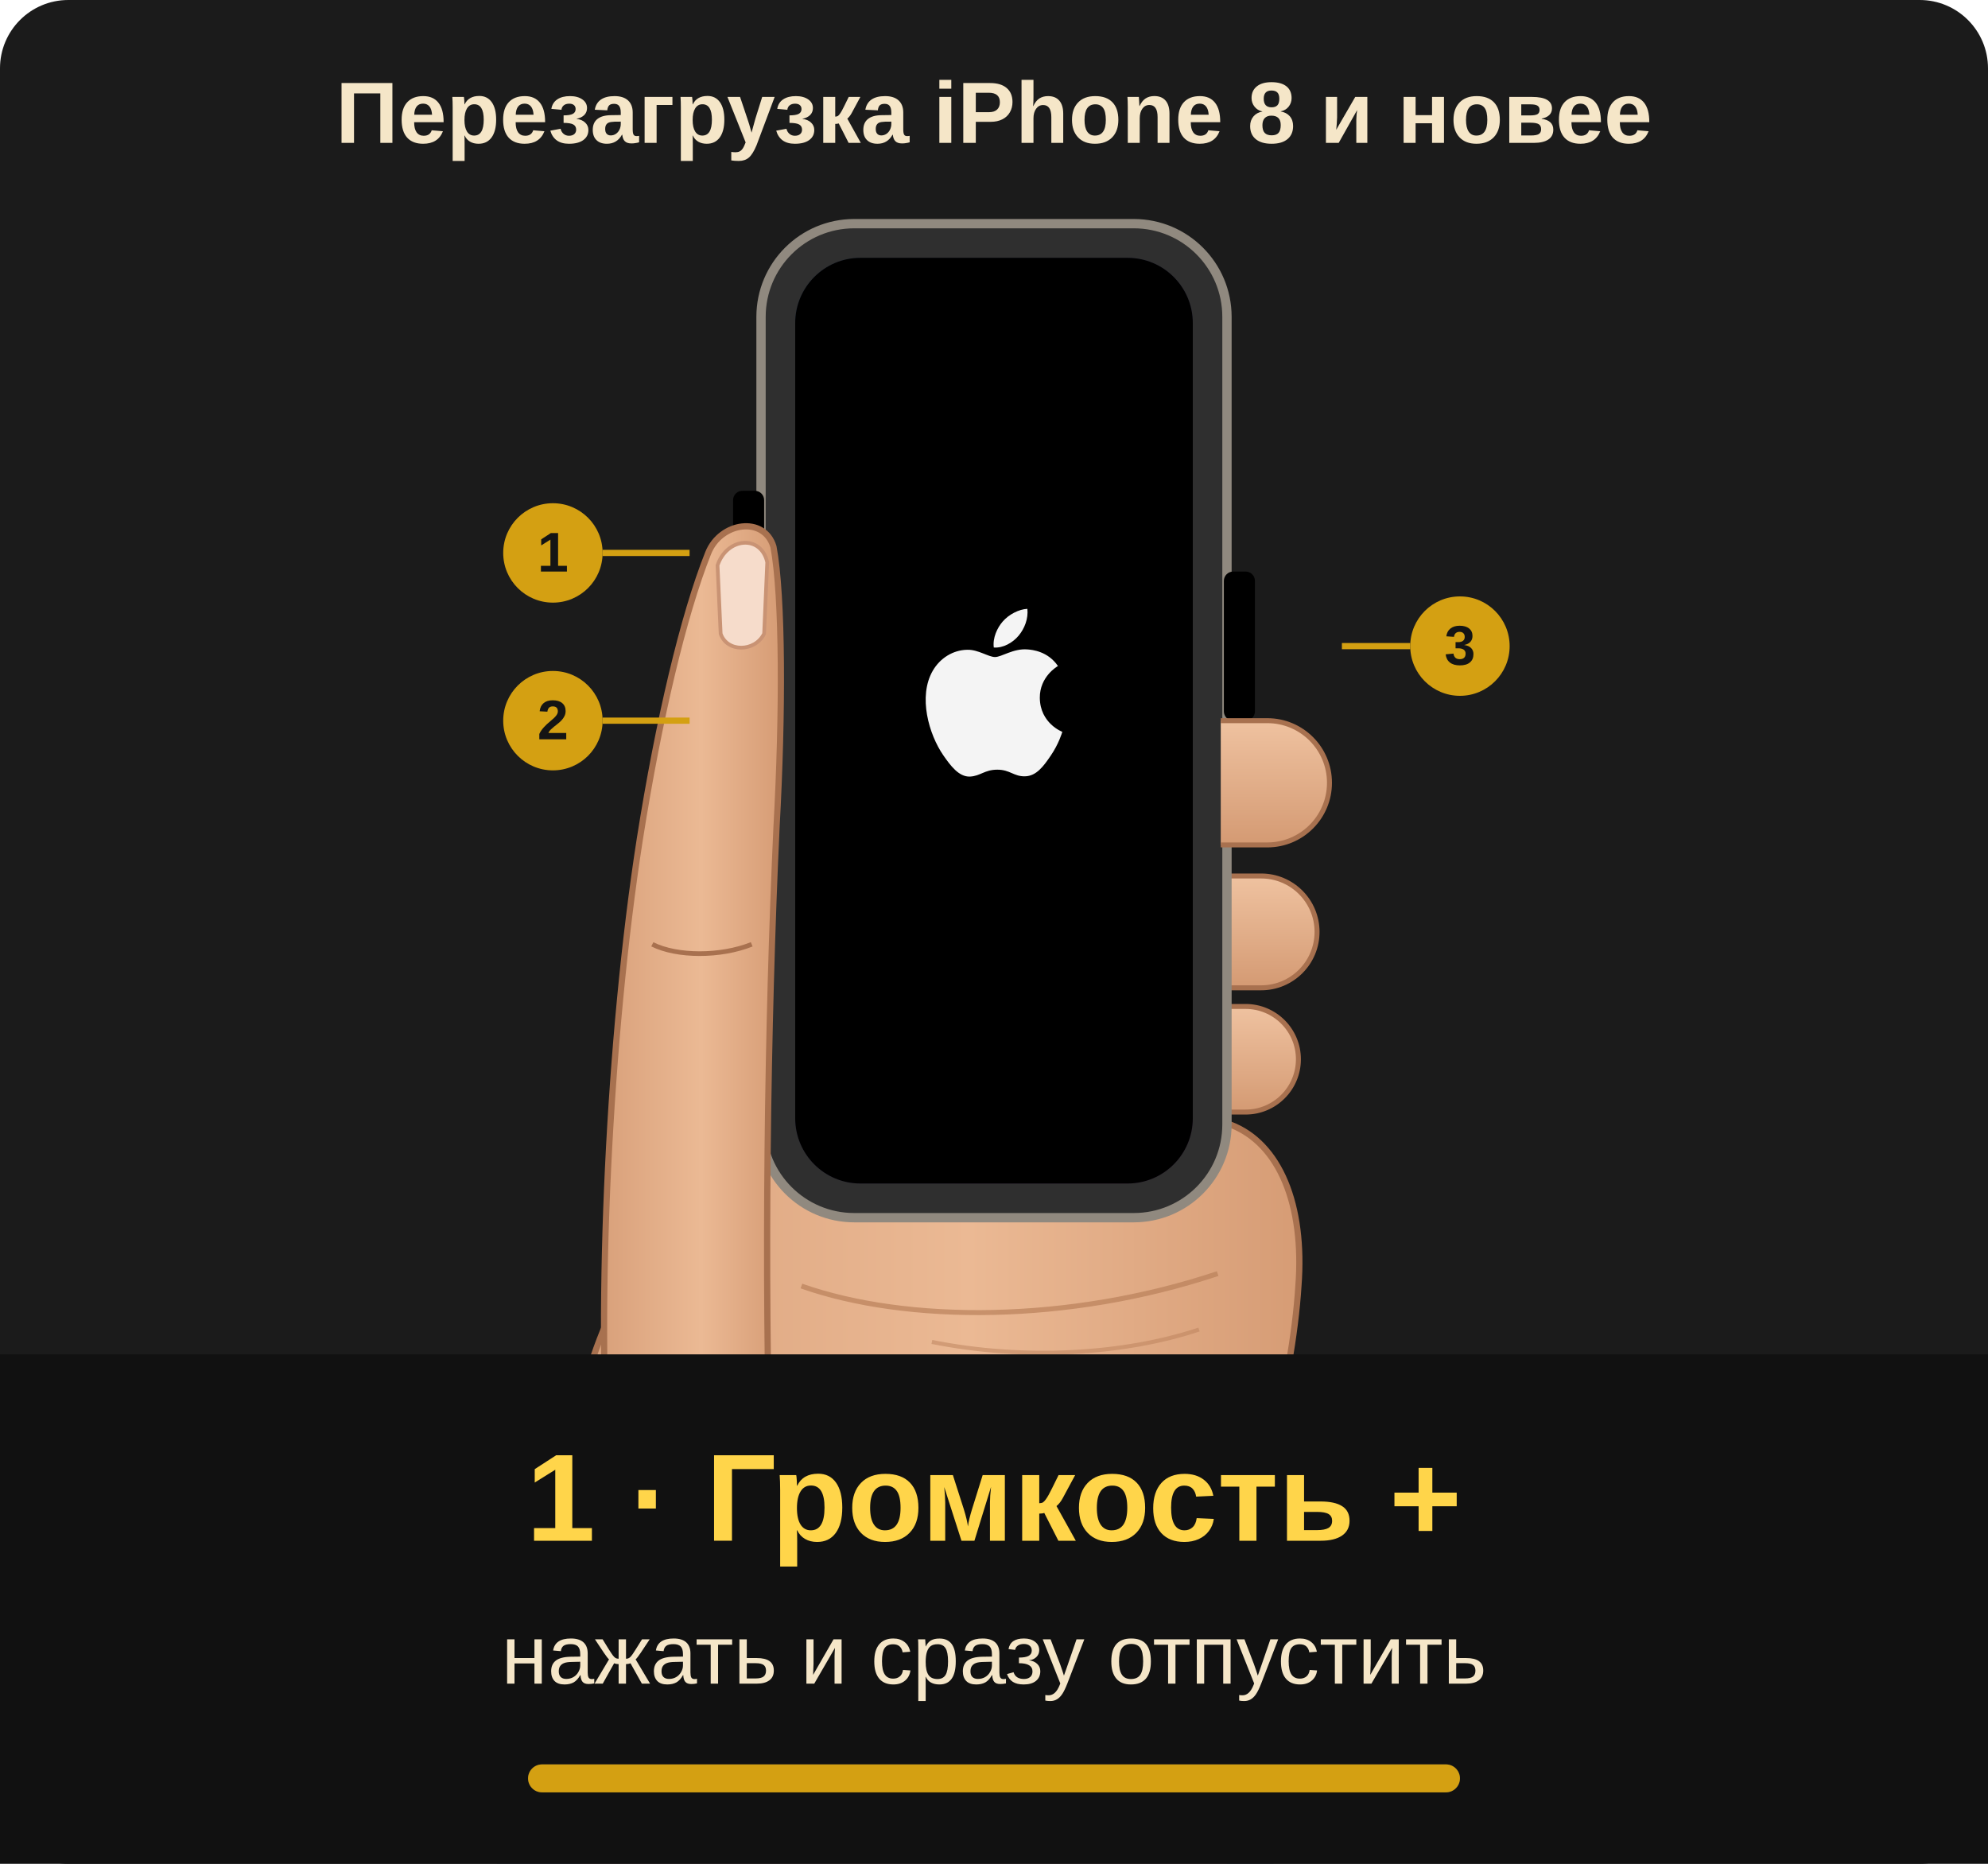
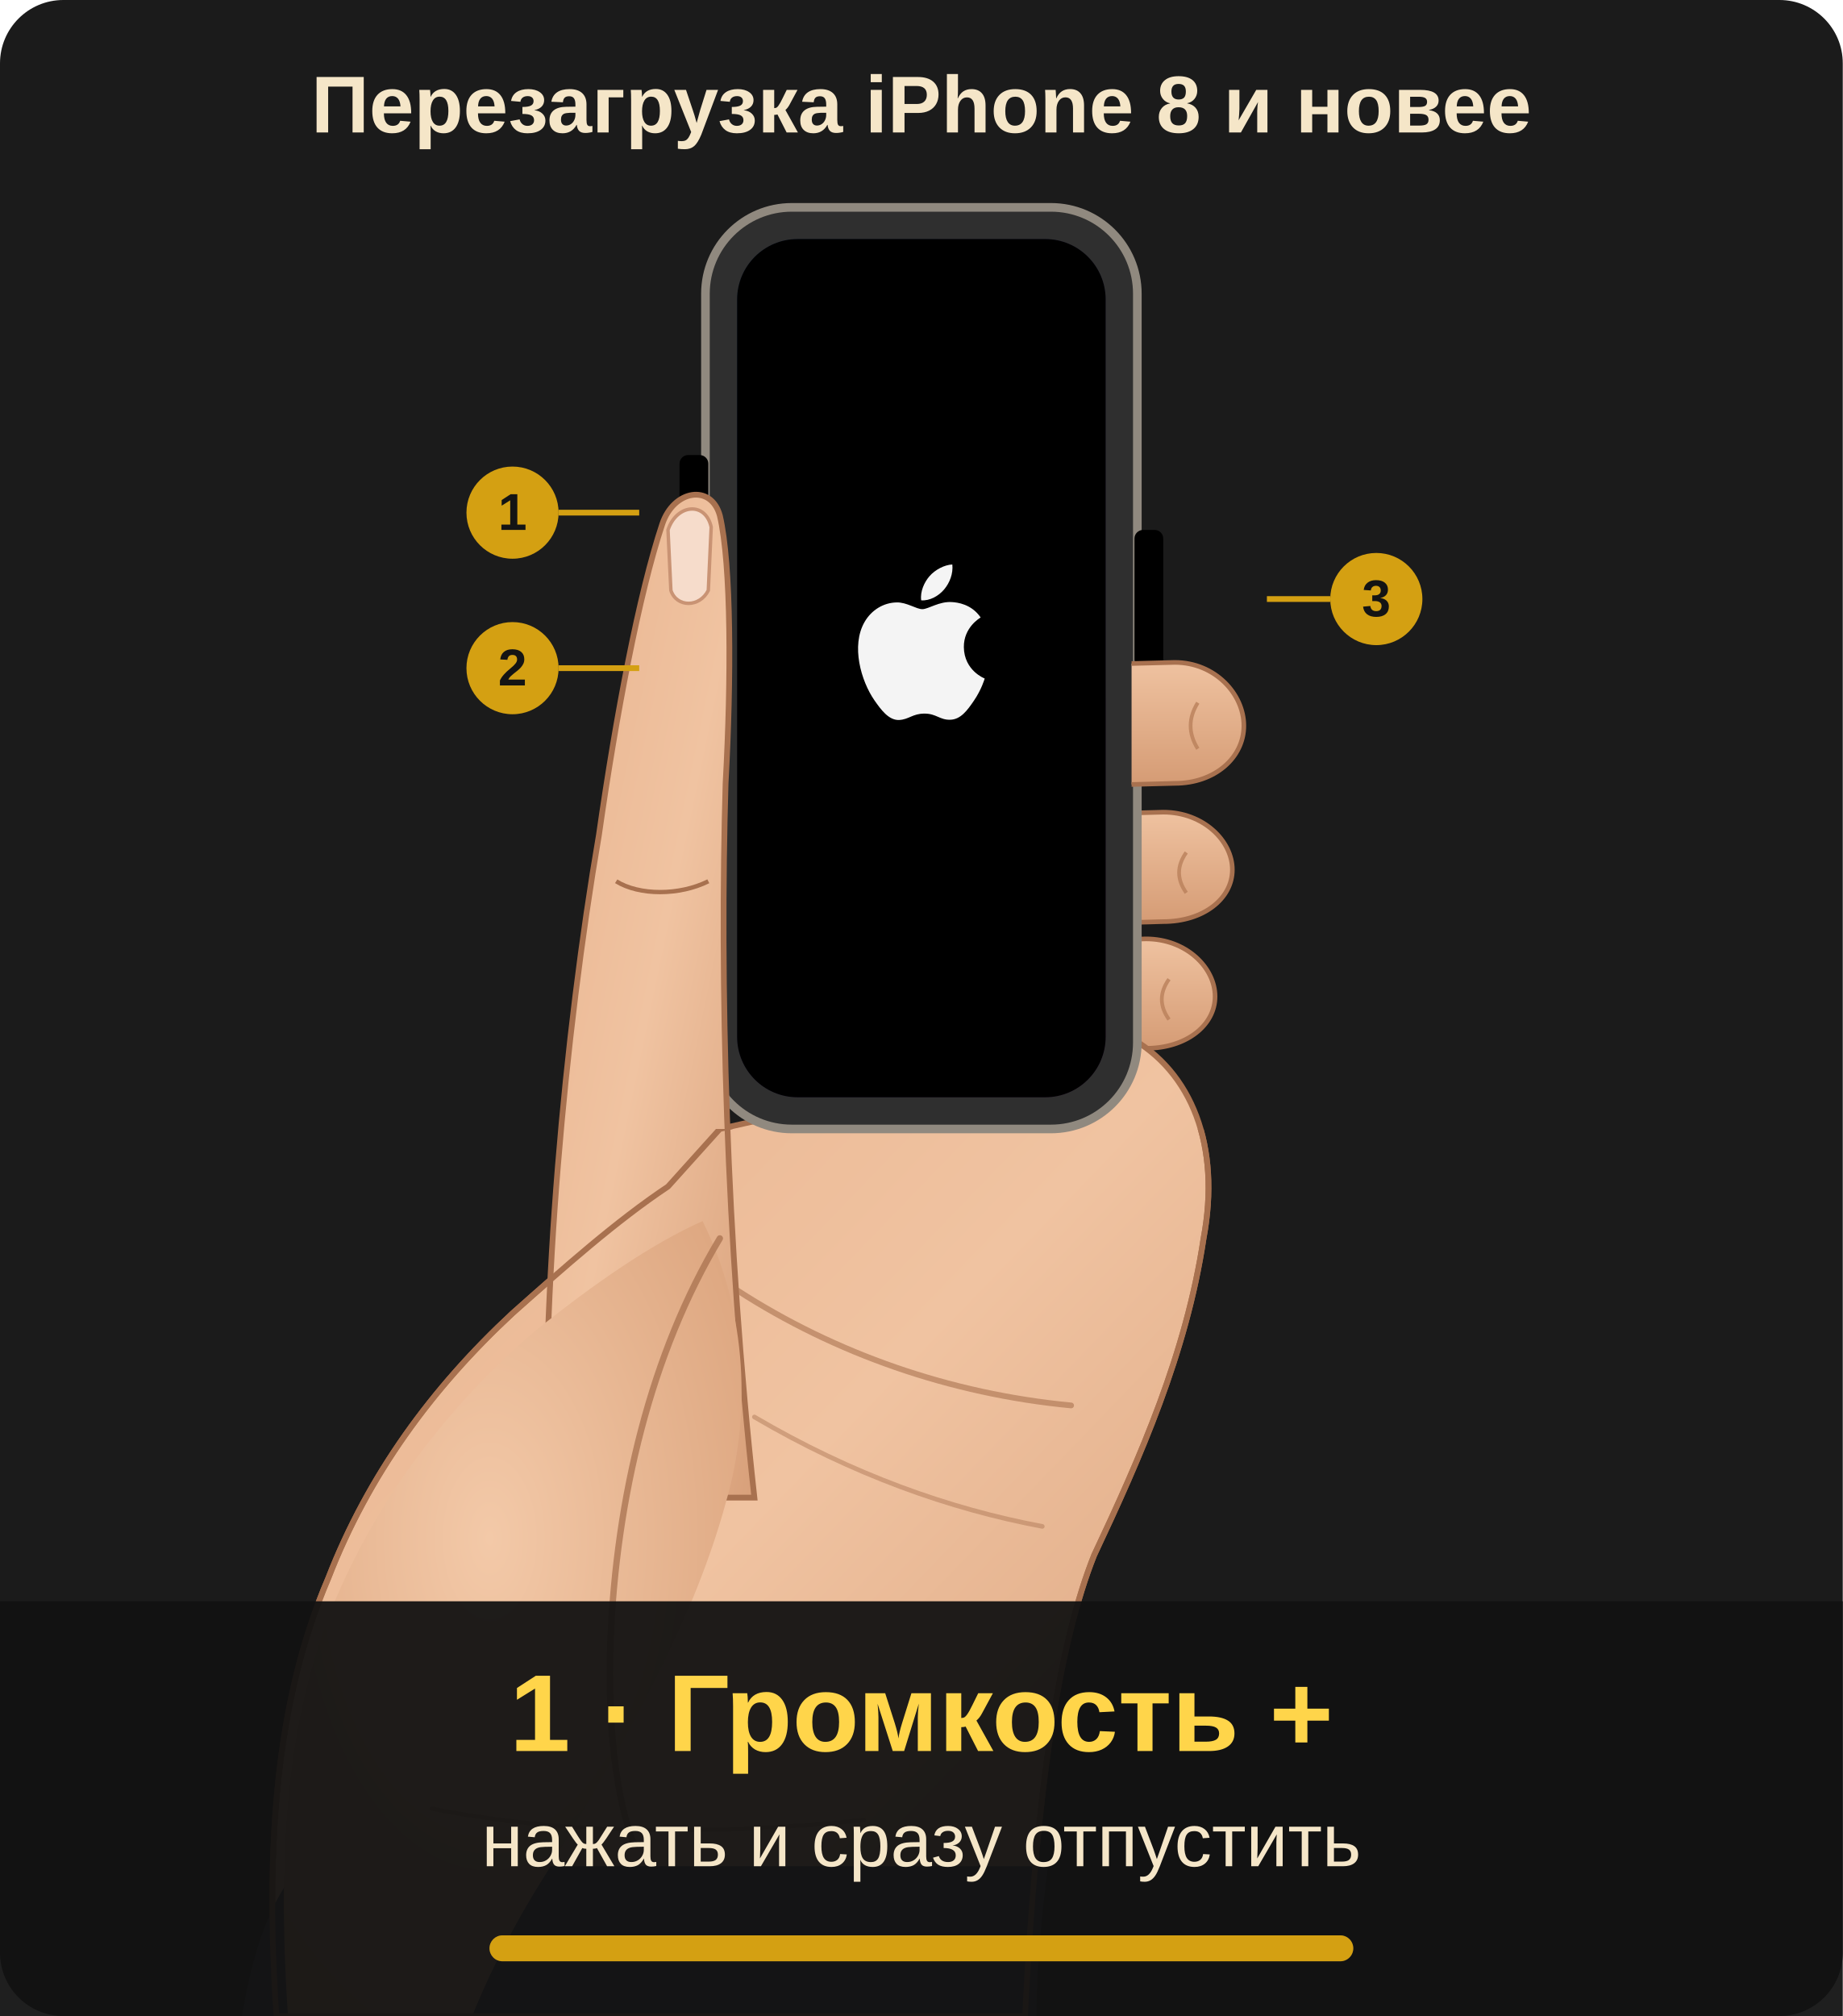
- <svg xmlns="http://www.w3.org/2000/svg" viewBox="0 0 640 600" width="640" height="600" role="img" aria-label="Анимация: рука держит iPhone — большой палец нажимает громкость вверх, затем громкость вниз, указательный держит боковую кнопку 10–20 секунд до яблока">
+ <svg xmlns="http://www.w3.org/2000/svg" viewBox="0 0 640 700" width="640" height="700" role="img" aria-label="Анимация: рука держит iPhone — большой палец нажимает громкость вверх, затем громкость вниз и уходит в сторону, указательный держит боковую кнопку 10–20 секунд до яблока">
  <style>
    text { font-family: Arial, Helvetica, sans-serif; }
    .th { animation: th 24s infinite ease-in-out; }
    .ix { animation: ix 24s infinite ease-in-out; }
    .v1 { animation: v1 24s infinite; } .v2 { animation: v2 24s infinite; } .sb { animation: sb 24s infinite; }
    .sbg { animation: sbg 24s infinite; }
-     @keyframes sbg { 0%, 18.7%, 81.3%, 100% { opacity: 0; } 18.75%, 81.25% { opacity: 0.45; } }
    .bar { animation: bar 24s infinite linear; transform-box: fill-box; transform-origin: left center; }
    .off { animation: off 24s infinite; } .logo { animation: logo 24s infinite; }
    .s1 { animation: s1 24s infinite; } .s2 { animation: s2 24s infinite; }
    .s3 { animation: s3 24s infinite; } .s4 { animation: s4 24s infinite; }
    .c { opacity: 0; animation: c 24s infinite; }
-     /* большой палец: жмёт «громкость +», скользит к «громкость −», жмёт; к концу цикла возвращается */
    @keyframes th {
      0%, 5.2% { transform: translate(0, 0); } 5.8%, 7.1% { transform: translate(4px, 0); } 7.5%, 9.2% { transform: translate(0, 0); }
      10.8% { transform: translate(0, 54px); } 11.25%, 12.5% { transform: translate(4px, 54px); } 12.9% { transform: translate(0, 54px); }
-       /* отпустил «громкость −» — палец уходит вниз и в сторону, чтобы не казалось, что он всё ещё держит кнопку
-          (владелец 26.10.203); возвращается к «громкость +» только перед новым кругом */
-       15.5%, 95% { transform: translate(-30px, 125px) rotate(-4deg); }
+       /* отпустил «громкость −» — палец уходит вниз и в сторону, чтобы не казалось, что он ещё держит кнопку */
+       15.5%, 95% { transform: translate(-34px, 120px) rotate(-5deg); }
      100% { transform: translate(0, 0); }
    }
-     /* указательный: держит боковую 15 с */
-     /* указательный: до шага 3 лежит НИЖЕ боковой кнопки (раньше всю анимацию лежал поперёк и «резал её пополам» —
-        замечание владельца 26.10), на шаге 3 поднимается на кнопку, жмёт и держит, потом опускается */
+     /* указательный: до шага 3 ниже боковой кнопки, на шаге 3 поднимается, жмёт и держит, потом опускается */
    @keyframes ix {
      0%, 15.5% { transform: translate(0, 0); } 18.3% { transform: translate(0, -44px); }
      18.75%, 81.25% { transform: translate(-5px, -44px); } 82.5% { transform: translate(0, -44px); } 86%, 100% { transform: translate(0, 0); }
    }
    @keyframes v1 { 0%, 5.7%, 7.2%, 100% { fill: #d4a012; } 5.8%, 7.1% { fill: #ffe27a; } }
    @keyframes v2 { 0%, 11.2%, 12.6%, 100% { fill: #d4a012; } 11.25%, 12.5% { fill: #ffe27a; } }
    @keyframes sb { 0%, 18.7%, 81.3%, 100% { fill: #d4a012; } 18.75%, 81.25% { fill: #ffe27a; } }
+     @keyframes sbg { 0%, 18.7%, 81.3%, 100% { opacity: 0; } 18.75%, 81.25% { opacity: 0.45; } }
    @keyframes bar { 0%, 18.75% { transform: scaleX(0); } 81.25%, 100% { transform: scaleX(1); } }
    @keyframes off { 0%, 26.5% { opacity: 0; } 28%, 99.5% { opacity: 1; } 100% { opacity: 0; } }
    @keyframes logo { 0%, 78.5% { opacity: 0; } 80%, 99.5% { opacity: 1; } 100% { opacity: 0; } }
    @keyframes s1 { 0%, 8.4% { opacity: 1; } 9%, 100% { opacity: 0; } }
    @keyframes s2 { 0%, 8.4% { opacity: 0; } 9%, 15.9% { opacity: 1; } 16.4%, 100% { opacity: 0; } }
    @keyframes s3 { 0%, 15.9% { opacity: 0; } 16.4%, 78.8% { opacity: 1; } 79.4%, 100% { opacity: 0; } }
    @keyframes s4 { 0%, 78.8% { opacity: 0; } 79.4%, 99.5% { opacity: 1; } 100% { opacity: 0; } }
    @keyframes c { 0%, 4.1% { opacity: 1; } 4.17%, 100% { opacity: 0; } }
    @media (prefers-reduced-motion: reduce) {
-       .th, .ix, .v1, .v2, .sb, .bar, .off, .logo, .s1, .s2, .s3, .s4, .c { animation: none; }
+       .th, .ix, .v1, .v2, .sb, .sbg, .bar, .off, .logo, .s1, .s2, .s3, .s4, .c { animation: none; }
      .s2, .s3, .s4, .off, .logo { opacity: 0; }
    }
  </style>
  <defs>
-     <linearGradient id="skin" x1="0" y1="0" x2="1" y2="0">
-       <stop offset="0" stop-color="#d9a17b" />
-       <stop offset="0.55" stop-color="#ebb994" />
-       <stop offset="1" stop-color="#d69c75" />
+     <linearGradient id="skin" x1="0" y1="0" x2="1" y2="1">
+       <stop offset="0" stop-color="#e8b38e" />
+       <stop offset="0.5" stop-color="#f0c3a1" />
+       <stop offset="1" stop-color="#d8a07a" />
    </linearGradient>
    <linearGradient id="skinV" x1="0" y1="0" x2="0" y2="1">
      <stop offset="0" stop-color="#efc2a0" />
      <stop offset="1" stop-color="#d49a73" />
    </linearGradient>
+     <radialGradient id="thenar" cx="0.45" cy="0.4" r="0.7">
+       <stop offset="0" stop-color="#f3c9a8" />
+       <stop offset="1" stop-color="#dba37c" />
+     </radialGradient>
    <linearGradient id="wall" x1="0" y1="0" x2="1" y2="1">
      <stop offset="0" stop-color="#22324a" />
      <stop offset="1" stop-color="#3a2340" />
    </linearGradient>
+     <path id="palm" d="M96 700 C92 640 96 590 114 548 C128 512 150 482 178 456 C196 440 214 424 232 412              L250 392 L392 360 C414 372 424 398 418 430 C412 470 396 506 380 540 C368 570 360 620 356 700 Z" />
+     <path id="mound" d="M100 700 C96 640 100 592 118 552 C134 516 158 486 186 462 C206 446 226 432 244 424              C258 452 262 488 252 522 C240 566 214 610 190 650 C176 672 168 690 164 700 Z" />
+     <clipPath id="leftOfPhone">
+       <rect x="0" y="0" width="245" height="700" />
+       <rect x="245" y="392" width="200" height="308" />
+     </clipPath>
+     <clipPath id="rightOfPhone">
+       <rect x="393" y="150" width="140" height="300" />
+     </clipPath>
  </defs>
-   <rect width="640" height="600" rx="22" fill="#1b1b1b" />
+   <rect width="640" height="700" rx="22" fill="#1b1b1b" />
  <text x="320" y="46" text-anchor="middle" fill="#f5e6c8" font-size="28" font-weight="700">Перезагрузка iPhone 8 и новее</text>
-   <g stroke="#a8714f" stroke-width="1.6">
-     <rect x="300" y="282" width="124" height="36" rx="18" fill="url(#skinV)" />
-     <rect x="300" y="324" width="118" height="34" rx="17" fill="url(#skinV)" />
-     <rect x="300" y="362" width="106" height="28" rx="14" fill="url(#skinV)" />
+   <g stroke="#a8714f" stroke-width="1.6" fill="url(#skinV)">
+     <path d="M330 284 L404 282 C418 282 428 292 428 302 C428 312 418 320 404 320 L330 322 Z" />
+     <path d="M330 328 L398 326 C412 326 422 336 422 346 C422 356 412 364 398 364 L330 366 Z" />
+     <path d="M340 372 L384 370 C402 370 414 384 412 398 C410 412 398 420 384 418 L340 414 Z" />
  </g>
-   <path d="M188 600 C184 548 176 486 190 440 C200 408 220 382 246 366 L396 362 C412 368 420 388 418 414 C416 446 404 486 398 524 L394 600 Z" fill="url(#skin)" stroke="#a8714f" stroke-width="2" />
-   <path d="M258 414 C292 426 344 426 392 410" stroke="#b9805a" stroke-width="1.6" fill="none" opacity="0.7" />
-   <path d="M300 432 C330 438 362 436 386 428" stroke="#b9805a" stroke-width="1.3" fill="none" opacity="0.5" />
-   <path d="M160 600 C166 566 176 540 190 524 L400 524 C408 548 410 574 410 600 Z" fill="#3c4250" />
+   <path d="M412 296 q-5 7 0 14 M406 340 q-5 7 0 14" stroke="#b9805a" stroke-width="1.3" fill="none" opacity="0.8" />
+   <use href="#palm" fill="url(#skin)" stroke="#a8714f" stroke-width="2" />
+   <path d="M84 700 C88 676 94 660 104 648 L364 648 C362 664 360 682 360 700 Z" fill="#3c4250" />
  <rect x="245" y="72" width="150" height="320" rx="30" fill="#2f2f2f" stroke="#90897f" stroke-width="3" />
  <rect x="256" y="83" width="128" height="298" rx="21" fill="url(#wall)" />
  <rect x="298" y="91" width="44" height="12" rx="6" fill="#141414" />
  <text x="320" y="160" text-anchor="middle" fill="#dfe6f1" font-size="34" font-weight="300">9:41</text>
  <text x="320" y="246" text-anchor="middle" fill="#b9c4d6" font-size="15">экран завис</text>
  <rect class="off" x="256" y="83" width="128" height="298" rx="21" fill="#000" />
  <g class="logo" transform="translate(293 196) scale(2.25)">
    <path fill="#f4f4f4" d="M12.152 6.896c-.948 0-2.415-1.078-3.96-1.04-2.04.027-3.91 1.183-4.961 3.014-2.117 3.675-.546 9.103 1.519 12.09 1.013 1.454 2.208 3.09 3.792 3.039 1.52-.065 2.09-.987 3.935-.987 1.831 0 2.35.987 3.96.948 1.637-.026 2.676-1.48 3.676-2.948 1.156-1.688 1.636-3.325 1.662-3.415-.039-.013-3.182-1.221-3.22-4.857-.026-3.04 2.48-4.494 2.597-4.559-1.429-2.09-3.623-2.324-4.39-2.376-2-.156-3.675 1.09-4.61 1.09zM15.53 3.83c.843-1.012 1.4-2.427 1.245-3.83-1.207.052-2.662.805-3.532 1.818-.78.896-1.454 2.338-1.273 3.714 1.338.104 2.715-.688 3.559-1.701" />
  </g>
  <rect class="v1" x="236" y="158" width="10" height="40" rx="3" />
  <rect class="v2" x="236" y="212" width="10" height="40" rx="3" />
  <rect class="sbg" x="391" y="181" width="16" height="54" rx="6" fill="#ffd54a" opacity="0" />
  <rect class="sb" x="394" y="184" width="10" height="48" rx="3" />
-   <clipPath id="rightOfPhone">
-     <rect x="393" y="150" width="120" height="140" />
-   </clipPath>
  <g clip-path="url(#rightOfPhone)">
    <g class="ix">
-       <rect x="300" y="232" width="128" height="40" rx="20" fill="url(#skinV)" stroke="#a8714f" stroke-width="1.6" />
+       <path d="M330 232 L408 230 C422 230 432 241 432 252 C432 263 422 272 408 272 L330 274 Z" fill="url(#skinV)" stroke="#a8714f" stroke-width="1.6" />
+       <path d="M416 244 q-5 8 0 16" stroke="#b9805a" stroke-width="1.3" fill="none" opacity="0.8" />
    </g>
  </g>
  <g class="th">
-     <path d="M196 476 C192 420 196 334 206 270 C212 232 220 198 228 178 C232 168 246 166 249 176 C252 192 252 230 250 266 C247 330 246 410 248 476 Z" fill="url(#skin)" stroke="#a8714f" stroke-width="2" />
-     <path d="M231 182 C234 173 245 172 247 181 L246 204 C243 210 234 210 232 204 Z" fill="#f6dccb" stroke="#c99374" stroke-width="1.2" />
-     <path d="M210 304 C218 308 232 308 242 304" stroke="#a8714f" stroke-width="1.5" fill="none" />
+     <path d="M190 520 C188 450 196 360 208 290 C214 248 222 206 230 182 C234 170 247 168 250 179 C254 196 254 236 252 272 C250 340 252 430 262 520 Z" fill="url(#skin)" stroke="#a8714f" stroke-width="2" />
+     <path d="M232 184 C235 175 245 174 247 183 L246 205 C243 211 235 211 233 205 Z" fill="#f6dccb" stroke="#c99374" stroke-width="1.2" />
+     <path d="M214 306 C222 311 236 311 246 306" stroke="#a8714f" stroke-width="1.5" fill="none" />
+   </g>
+   <g clip-path="url(#leftOfPhone)">
+     <use href="#mound" fill="url(#thenar)" />
+   </g>
+   <use href="#palm" fill="none" stroke="#a8714f" stroke-width="2" clip-path="url(#leftOfPhone)" />
+   <g fill="none" stroke="#a8714f" stroke-linecap="round">
+     <path d="M250 430 C226 470 214 520 212 570 C211 600 214 624 220 640" stroke-width="2.2" opacity="0.75" />
+     <path d="M256 448 C290 470 330 484 372 488" stroke-width="2" opacity="0.6" />
+     <path d="M262 492 C296 512 330 524 362 530" stroke-width="1.6" opacity="0.45" />
+     <path d="M150 628 C190 636 240 638 300 632" stroke-width="1.4" opacity="0.4" />
  </g>
  <circle cx="178" cy="178" r="16" fill="#d4a012" />
  <text x="178" y="184" text-anchor="middle" fill="#141414" font-size="18" font-weight="700">1</text>
  <line x1="194" y1="178" x2="222" y2="178" stroke="#d4a012" stroke-width="2" />
  <circle cx="178" cy="232" r="16" fill="#d4a012" />
  <text x="178" y="238" text-anchor="middle" fill="#141414" font-size="18" font-weight="700">2</text>
  <line x1="194" y1="232" x2="222" y2="232" stroke="#d4a012" stroke-width="2" />
-   <circle cx="470" cy="208" r="16" fill="#d4a012" />
-   <text x="470" y="214" text-anchor="middle" fill="#141414" font-size="18" font-weight="700">3</text>
-   <line x1="432" y1="208" x2="454" y2="208" stroke="#d4a012" stroke-width="2" />
+   <circle cx="478" cy="208" r="16" fill="#d4a012" />
+   <text x="478" y="214" text-anchor="middle" fill="#141414" font-size="18" font-weight="700">3</text>
+   <line x1="440" y1="208" x2="462" y2="208" stroke="#d4a012" stroke-width="2" />
  <g font-size="34" font-weight="700" fill="#ffd54a" text-anchor="middle">
-     <text class="c" x="540" y="262" style="animation-delay:4.5s">1 с</text>
-     <text class="c" x="540" y="262" style="animation-delay:5.5s">2 с</text>
-     <text class="c" x="540" y="262" style="animation-delay:6.5s">3 с</text>
-     <text class="c" x="540" y="262" style="animation-delay:7.5s">4 с</text>
-     <text class="c" x="540" y="262" style="animation-delay:8.5s">5 с</text>
-     <text class="c" x="540" y="262" style="animation-delay:9.5s">6 с</text>
-     <text class="c" x="540" y="262" style="animation-delay:10.5s">7 с</text>
-     <text class="c" x="540" y="262" style="animation-delay:11.5s">8 с</text>
-     <text class="c" x="540" y="262" style="animation-delay:12.5s">9 с</text>
-     <text class="c" x="540" y="262" style="animation-delay:13.5s">10 с</text>
-     <text class="c" x="540" y="262" style="animation-delay:14.5s">11 с</text>
-     <text class="c" x="540" y="262" style="animation-delay:15.5s">12 с</text>
-     <text class="c" x="540" y="262" style="animation-delay:16.5s">13 с</text>
-     <text class="c" x="540" y="262" style="animation-delay:17.5s">14 с</text>
-     <text class="c" x="540" y="262" style="animation-delay:18.5s">15 с</text>
+     <text class="c" x="545" y="272" style="animation-delay:4.5s">1 с</text>
+     <text class="c" x="545" y="272" style="animation-delay:5.5s">2 с</text>
+     <text class="c" x="545" y="272" style="animation-delay:6.5s">3 с</text>
+     <text class="c" x="545" y="272" style="animation-delay:7.5s">4 с</text>
+     <text class="c" x="545" y="272" style="animation-delay:8.5s">5 с</text>
+     <text class="c" x="545" y="272" style="animation-delay:9.5s">6 с</text>
+     <text class="c" x="545" y="272" style="animation-delay:10.5s">7 с</text>
+     <text class="c" x="545" y="272" style="animation-delay:11.5s">8 с</text>
+     <text class="c" x="545" y="272" style="animation-delay:12.5s">9 с</text>
+     <text class="c" x="545" y="272" style="animation-delay:13.5s">10 с</text>
+     <text class="c" x="545" y="272" style="animation-delay:14.5s">11 с</text>
+     <text class="c" x="545" y="272" style="animation-delay:15.5s">12 с</text>
+     <text class="c" x="545" y="272" style="animation-delay:16.5s">13 с</text>
+     <text class="c" x="545" y="272" style="animation-delay:17.5s">14 с</text>
+     <text class="c" x="545" y="272" style="animation-delay:18.5s">15 с</text>
  </g>
-   <rect x="0" y="436" width="640" height="164" fill="#111" />
+   <rect x="0" y="556" width="640" height="144" fill="#111" opacity="0.94" />
  <g class="s1">
-     <text x="320" y="496" text-anchor="middle" fill="#ffd54a" font-size="40" font-weight="700">1 · Громкость +</text>
-     <text x="320" y="542" text-anchor="middle" fill="#f5e6c8" font-size="27">нажать и сразу отпустить</text>
+     <text x="320" y="608" text-anchor="middle" fill="#ffd54a" font-size="38" font-weight="700">1 · Громкость +</text>
+     <text x="320" y="648" text-anchor="middle" fill="#f5e6c8" font-size="26">нажать и сразу отпустить</text>
  </g>
  <g class="s2" opacity="0">
-     <text x="320" y="496" text-anchor="middle" fill="#ffd54a" font-size="40" font-weight="700">2 · Громкость −</text>
-     <text x="320" y="542" text-anchor="middle" fill="#f5e6c8" font-size="27">нажать и сразу отпустить</text>
+     <text x="320" y="608" text-anchor="middle" fill="#ffd54a" font-size="38" font-weight="700">2 · Громкость −</text>
+     <text x="320" y="648" text-anchor="middle" fill="#f5e6c8" font-size="26">нажать и сразу отпустить</text>
  </g>
  <g class="s3" opacity="0">
-     <text x="320" y="496" text-anchor="middle" fill="#ffd54a" font-size="40" font-weight="700">3 · Держите боковую</text>
-     <text x="320" y="542" text-anchor="middle" fill="#f5e6c8" font-size="25">10–20 секунд, экран погаснет — не отпускайте</text>
+     <text x="320" y="608" text-anchor="middle" fill="#ffd54a" font-size="38" font-weight="700">3 · Держите боковую</text>
+     <text x="320" y="648" text-anchor="middle" fill="#f5e6c8" font-size="24">10–20 секунд, экран погаснет — не отпускайте</text>
  </g>
  <g class="s4" opacity="0">
-     <text x="320" y="496" text-anchor="middle" fill="#7fd48a" font-size="40" font-weight="700">Появилось яблоко ✓</text>
-     <text x="320" y="542" text-anchor="middle" fill="#f5e6c8" font-size="27">отпускайте — телефон загружается</text>
+     <text x="320" y="608" text-anchor="middle" fill="#7fd48a" font-size="38" font-weight="700">Появилось яблоко ✓</text>
+     <text x="320" y="648" text-anchor="middle" fill="#f5e6c8" font-size="26">отпускайте — телефон загружается</text>
  </g>
-   <rect x="170" y="568" width="300" height="9" rx="4.5" fill="#333" />
-   <rect class="bar" x="170" y="568" width="300" height="9" rx="4.5" fill="#d4a012" />
+   <rect x="170" y="672" width="300" height="9" rx="4.5" fill="#333" />
+   <rect class="bar" x="170" y="672" width="300" height="9" rx="4.5" fill="#d4a012" />
</svg>
